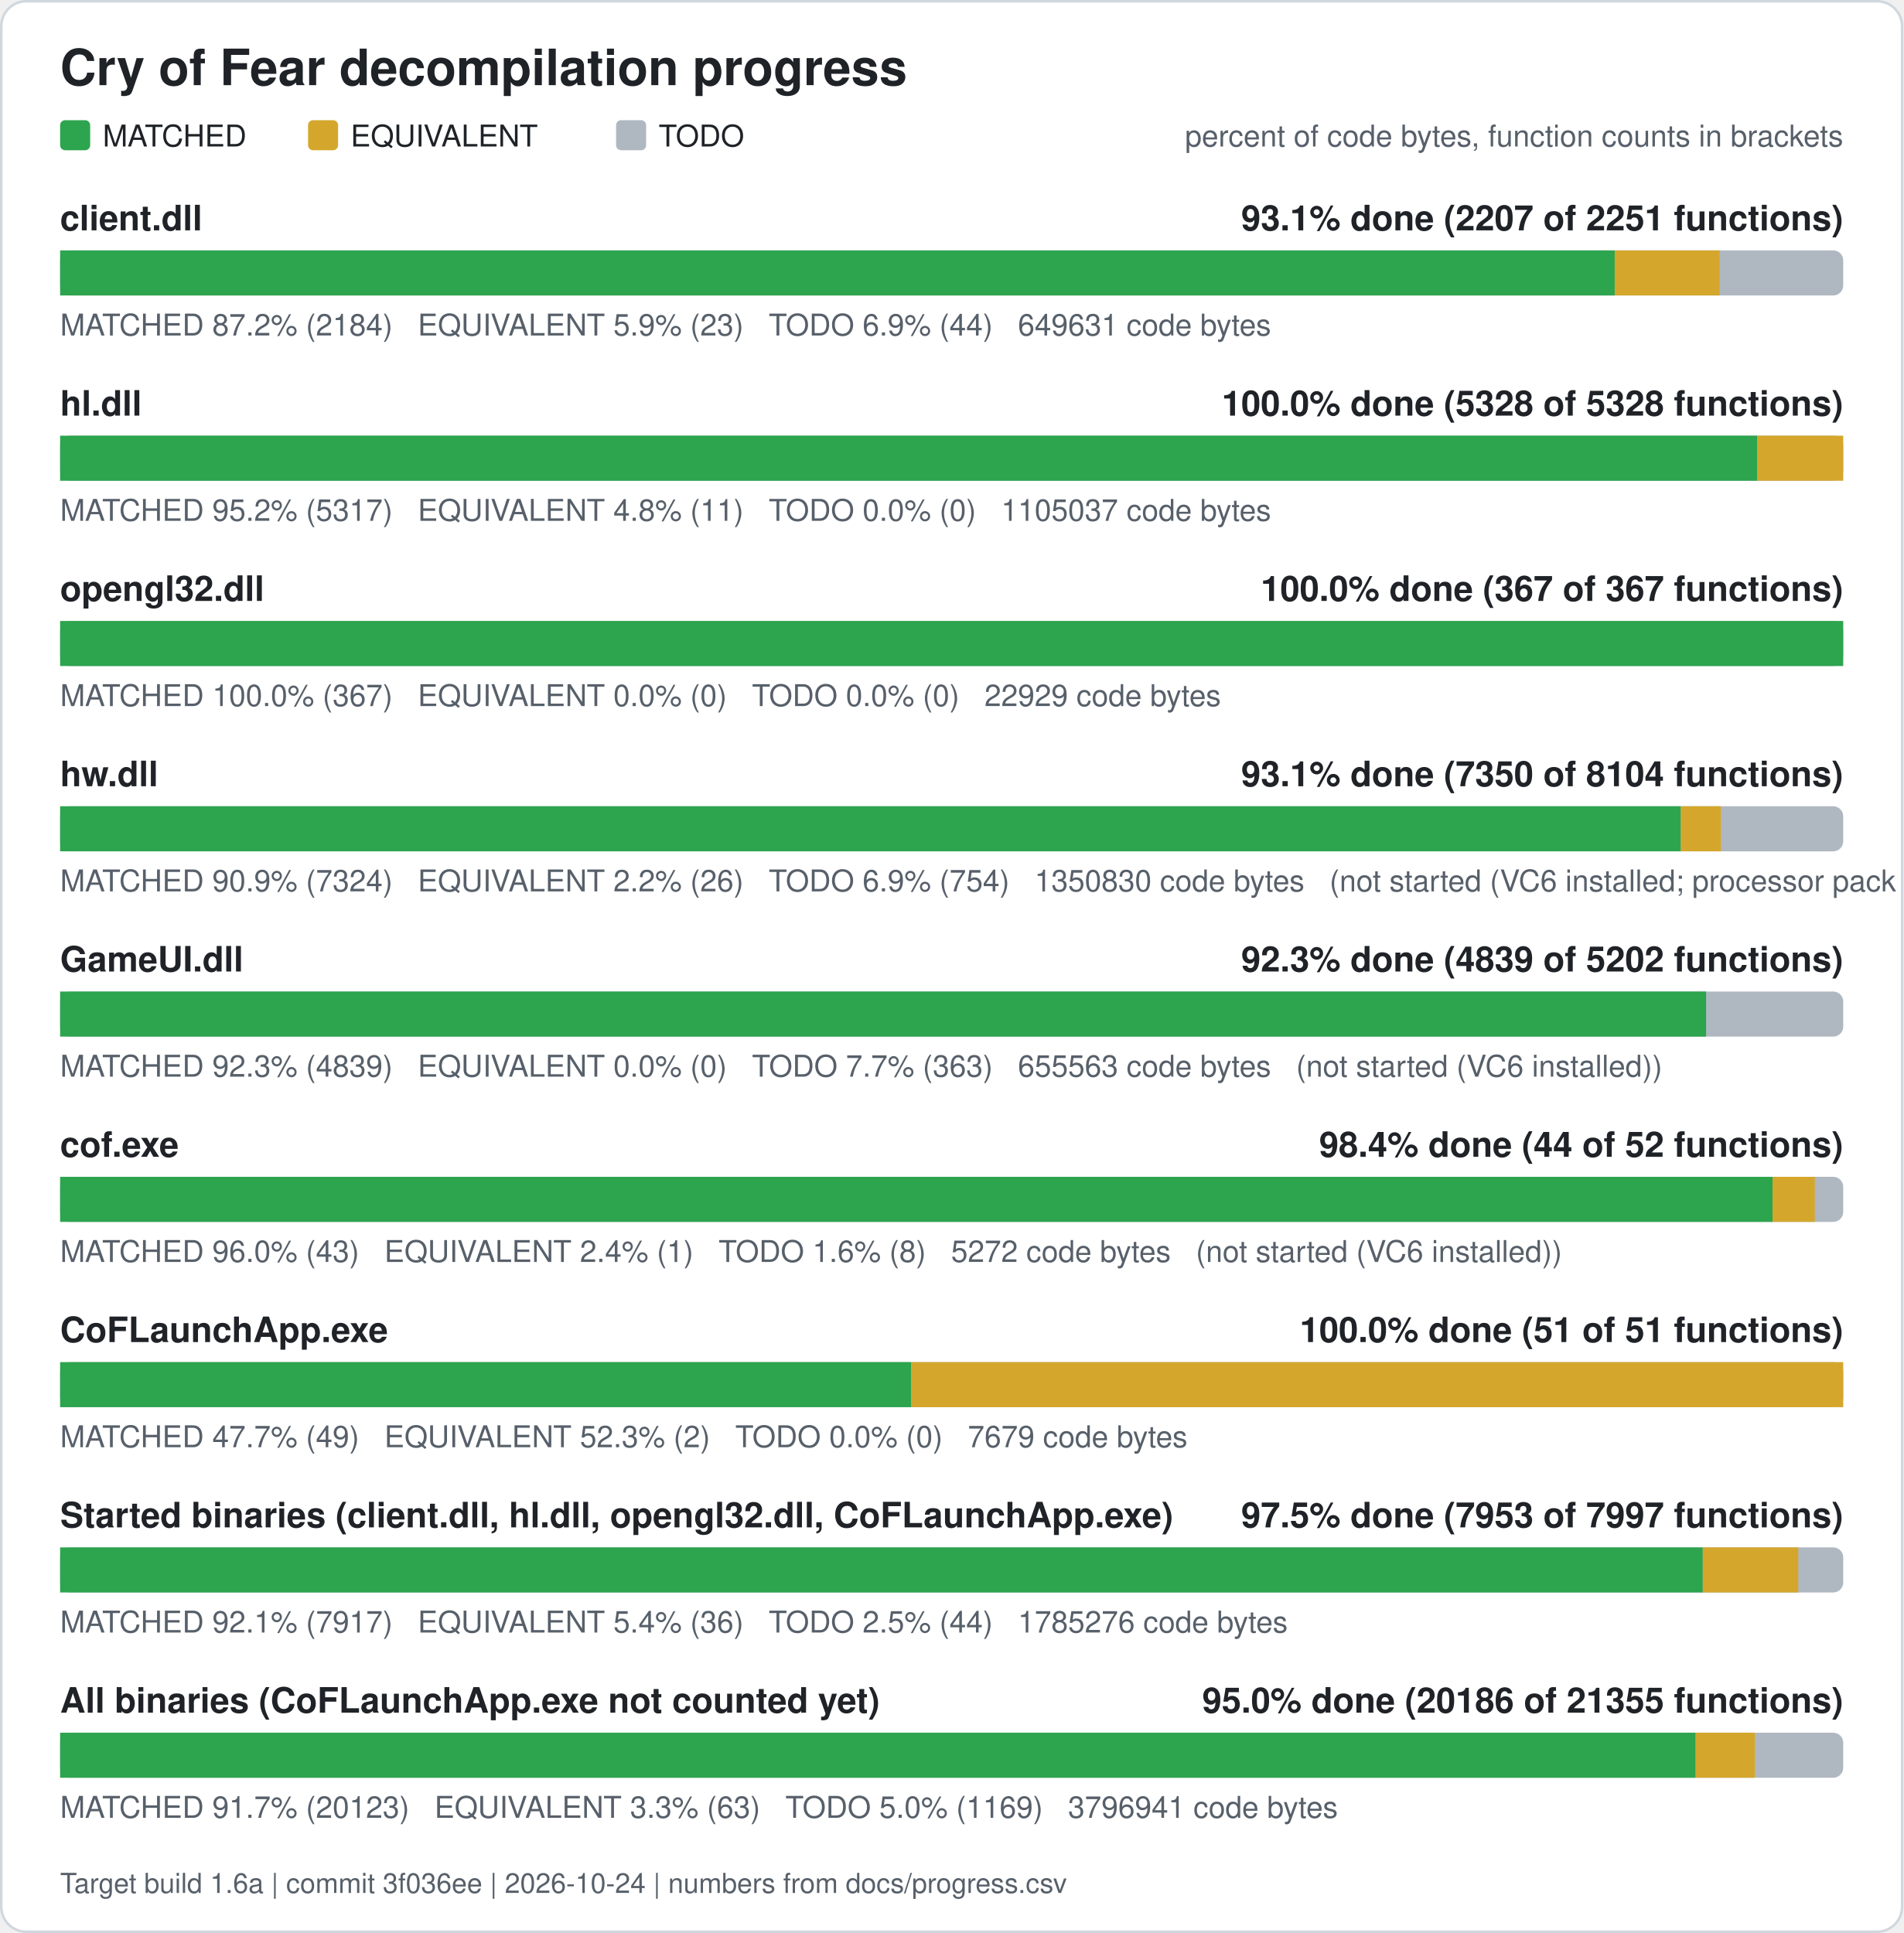
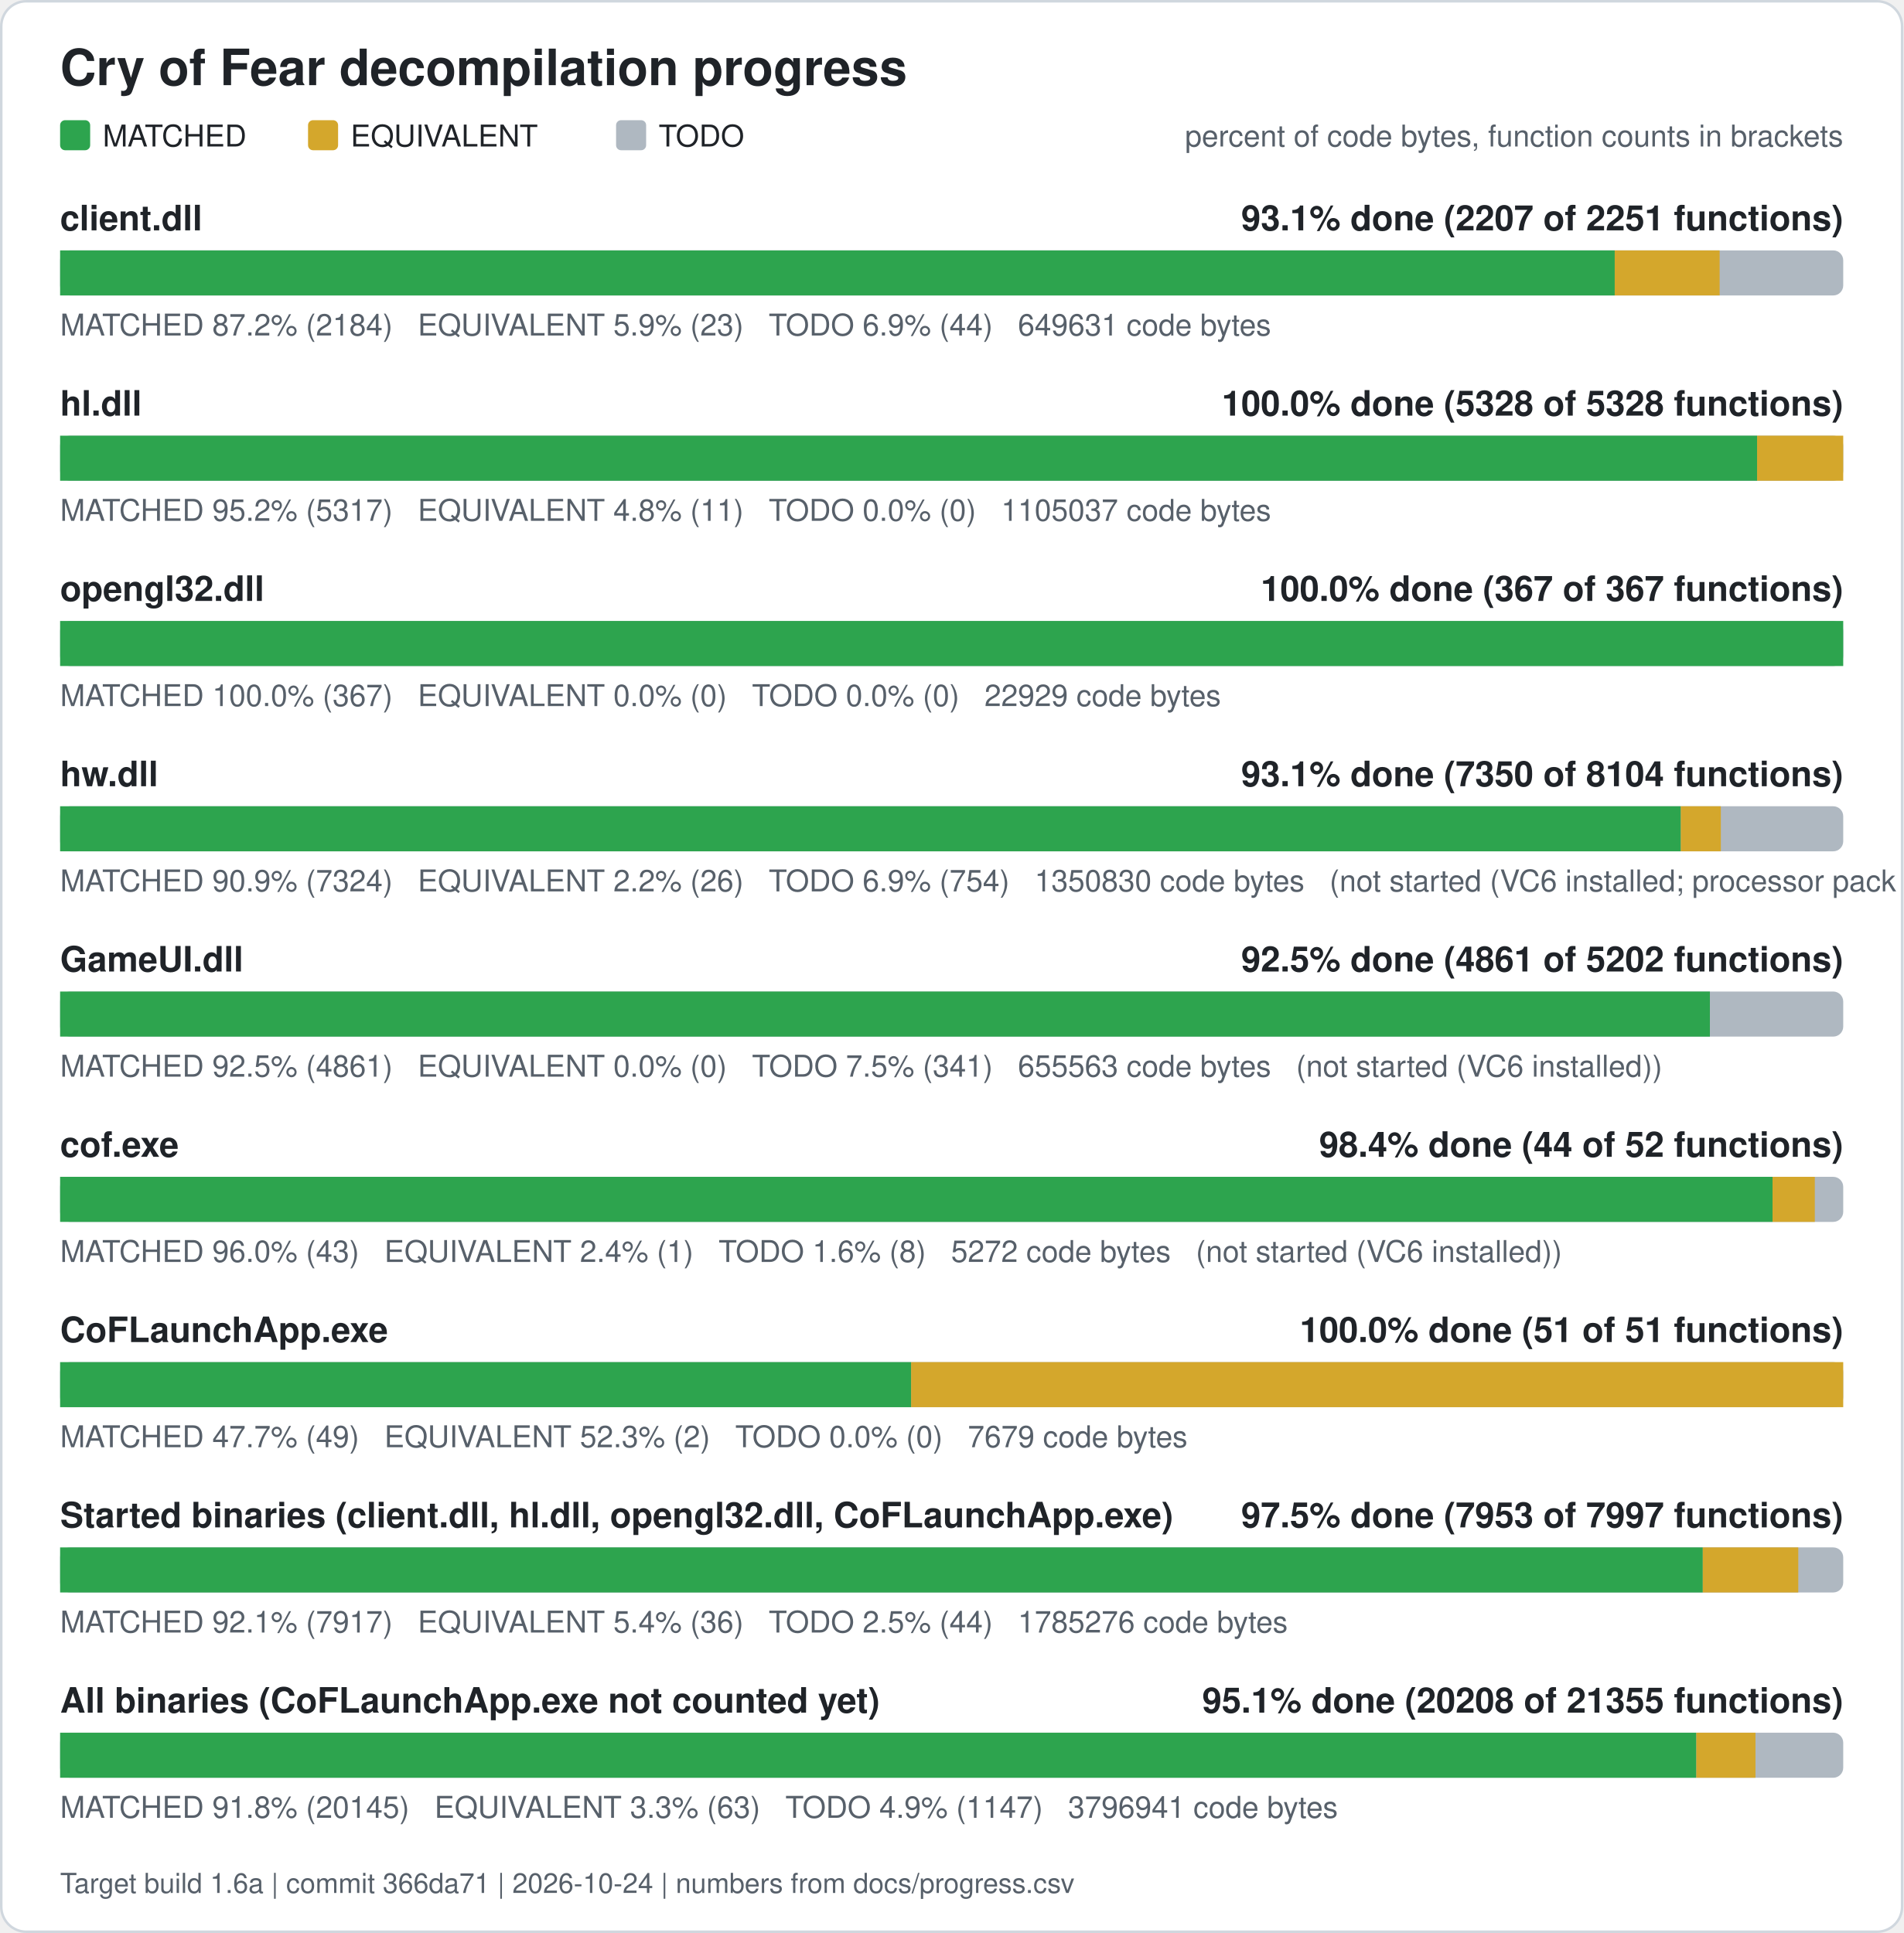
<svg xmlns="http://www.w3.org/2000/svg" width="760" height="772" viewBox="0 0 760 772" role="img" aria-label="Cry of Fear decompilation progress">
  <rect x="0.5" y="0.5" width="759" height="771" rx="10" fill="#ffffff" stroke="#d0d7de" />
  <text x="24" y="34" font-family="Segoe UI, Helvetica, Arial, sans-serif" font-size="20" font-weight="600" fill="#1f2328">Cry of Fear decompilation progress</text>
  <rect x="24" y="48" width="12" height="12" rx="2" fill="#2da44e" />
  <text x="41" y="58.5" font-family="Segoe UI, Helvetica, Arial, sans-serif" font-size="12" fill="#1f2328">MATCHED</text>
  <rect x="123" y="48" width="12" height="12" rx="2" fill="#d4a72c" />
  <text x="140" y="58.5" font-family="Segoe UI, Helvetica, Arial, sans-serif" font-size="12" fill="#1f2328">EQUIVALENT</text>
  <rect x="246" y="48" width="12" height="12" rx="2" fill="#afb8c1" />
  <text x="263" y="58.5" font-family="Segoe UI, Helvetica, Arial, sans-serif" font-size="12" fill="#1f2328">TODO</text>
  <text x="736" y="58.5" font-family="Segoe UI, Helvetica, Arial, sans-serif" font-size="12" fill="#57606a" text-anchor="end">percent of code bytes, function counts in brackets</text>
  <text x="24" y="92" font-family="Segoe UI, Helvetica, Arial, sans-serif" font-size="14" font-weight="600" fill="#1f2328">client.dll</text>
  <text x="736" y="92" font-family="Segoe UI, Helvetica, Arial, sans-serif" font-size="14" font-weight="600" fill="#1f2328" text-anchor="end">93.1% done (2207 of 2251 functions)</text>
  <rect x="24" y="100" width="712" height="18" rx="4" fill="#afb8c1" />
  <rect x="24.00" y="100" width="620.76" height="18" fill="#2da44e" />
  <rect x="644.76" y="100" width="41.89" height="18" fill="#d4a72c" />
  <text x="24" y="134" font-family="Segoe UI, Helvetica, Arial, sans-serif" font-size="12" fill="#57606a" xml:space="preserve">MATCHED 87.2% (2184)   EQUIVALENT 5.9% (23)   TODO 6.9% (44)   649631 code bytes</text>
  <text x="24" y="166" font-family="Segoe UI, Helvetica, Arial, sans-serif" font-size="14" font-weight="600" fill="#1f2328">hl.dll</text>
  <text x="736" y="166" font-family="Segoe UI, Helvetica, Arial, sans-serif" font-size="14" font-weight="600" fill="#1f2328" text-anchor="end">100.0% done (5328 of 5328 functions)</text>
  <rect x="24" y="174" width="712" height="18" rx="4" fill="#afb8c1" />
  <rect x="24.00" y="174" width="677.61" height="18" fill="#2da44e" />
  <rect x="701.61" y="174" width="34.39" height="18" fill="#d4a72c" />
  <text x="24" y="208" font-family="Segoe UI, Helvetica, Arial, sans-serif" font-size="12" fill="#57606a" xml:space="preserve">MATCHED 95.2% (5317)   EQUIVALENT 4.8% (11)   TODO 0.0% (0)   1105037 code bytes</text>
  <text x="24" y="240" font-family="Segoe UI, Helvetica, Arial, sans-serif" font-size="14" font-weight="600" fill="#1f2328">opengl32.dll</text>
  <text x="736" y="240" font-family="Segoe UI, Helvetica, Arial, sans-serif" font-size="14" font-weight="600" fill="#1f2328" text-anchor="end">100.0% done (367 of 367 functions)</text>
  <rect x="24" y="248" width="712" height="18" rx="4" fill="#afb8c1" />
  <rect x="24.00" y="248" width="712.00" height="18" fill="#2da44e" />
  <text x="24" y="282" font-family="Segoe UI, Helvetica, Arial, sans-serif" font-size="12" fill="#57606a" xml:space="preserve">MATCHED 100.0% (367)   EQUIVALENT 0.0% (0)   TODO 0.0% (0)   22929 code bytes</text>
  <text x="24" y="314" font-family="Segoe UI, Helvetica, Arial, sans-serif" font-size="14" font-weight="600" fill="#1f2328">hw.dll</text>
  <text x="736" y="314" font-family="Segoe UI, Helvetica, Arial, sans-serif" font-size="14" font-weight="600" fill="#1f2328" text-anchor="end">93.1% done (7350 of 8104 functions)</text>
  <rect x="24" y="322" width="712" height="18" rx="4" fill="#afb8c1" />
  <rect x="24.00" y="322" width="647.15" height="18" fill="#2da44e" />
  <rect x="671.15" y="322" width="15.98" height="18" fill="#d4a72c" />
  <text x="24" y="356" font-family="Segoe UI, Helvetica, Arial, sans-serif" font-size="12" fill="#57606a" xml:space="preserve">MATCHED 90.9% (7324)   EQUIVALENT 2.2% (26)   TODO 6.9% (754)   1350830 code bytes   (not started (VC6 installed; processor pack and VS 2005 objects need those compilers))</text>
  <text x="24" y="388" font-family="Segoe UI, Helvetica, Arial, sans-serif" font-size="14" font-weight="600" fill="#1f2328">GameUI.dll</text>
-   <text x="736" y="388" font-family="Segoe UI, Helvetica, Arial, sans-serif" font-size="14" font-weight="600" fill="#1f2328" text-anchor="end">92.3% done (4839 of 5202 functions)</text>
+   <text x="736" y="388" font-family="Segoe UI, Helvetica, Arial, sans-serif" font-size="14" font-weight="600" fill="#1f2328" text-anchor="end">92.5% done (4861 of 5202 functions)</text>
  <rect x="24" y="396" width="712" height="18" rx="4" fill="#afb8c1" />
-   <rect x="24.00" y="396" width="657.23" height="18" fill="#2da44e" />
-   <text x="24" y="430" font-family="Segoe UI, Helvetica, Arial, sans-serif" font-size="12" fill="#57606a" xml:space="preserve">MATCHED 92.3% (4839)   EQUIVALENT 0.0% (0)   TODO 7.7% (363)   655563 code bytes   (not started (VC6 installed))</text>
+   <rect x="24.00" y="396" width="658.76" height="18" fill="#2da44e" />
+   <text x="24" y="430" font-family="Segoe UI, Helvetica, Arial, sans-serif" font-size="12" fill="#57606a" xml:space="preserve">MATCHED 92.5% (4861)   EQUIVALENT 0.0% (0)   TODO 7.5% (341)   655563 code bytes   (not started (VC6 installed))</text>
  <text x="24" y="462" font-family="Segoe UI, Helvetica, Arial, sans-serif" font-size="14" font-weight="600" fill="#1f2328">cof.exe</text>
  <text x="736" y="462" font-family="Segoe UI, Helvetica, Arial, sans-serif" font-size="14" font-weight="600" fill="#1f2328" text-anchor="end">98.4% done (44 of 52 functions)</text>
  <rect x="24" y="470" width="712" height="18" rx="4" fill="#afb8c1" />
  <rect x="24.00" y="470" width="683.77" height="18" fill="#2da44e" />
  <rect x="707.77" y="470" width="16.88" height="18" fill="#d4a72c" />
  <text x="24" y="504" font-family="Segoe UI, Helvetica, Arial, sans-serif" font-size="12" fill="#57606a" xml:space="preserve">MATCHED 96.0% (43)   EQUIVALENT 2.4% (1)   TODO 1.6% (8)   5272 code bytes   (not started (VC6 installed))</text>
  <text x="24" y="536" font-family="Segoe UI, Helvetica, Arial, sans-serif" font-size="14" font-weight="600" fill="#1f2328">CoFLaunchApp.exe</text>
  <text x="736" y="536" font-family="Segoe UI, Helvetica, Arial, sans-serif" font-size="14" font-weight="600" fill="#1f2328" text-anchor="end">100.0% done (51 of 51 functions)</text>
  <rect x="24" y="544" width="712" height="18" rx="4" fill="#afb8c1" />
  <rect x="24.00" y="544" width="339.82" height="18" fill="#2da44e" />
  <rect x="363.82" y="544" width="372.18" height="18" fill="#d4a72c" />
  <text x="24" y="578" font-family="Segoe UI, Helvetica, Arial, sans-serif" font-size="12" fill="#57606a" xml:space="preserve">MATCHED 47.7% (49)   EQUIVALENT 52.3% (2)   TODO 0.0% (0)   7679 code bytes</text>
  <text x="24" y="610" font-family="Segoe UI, Helvetica, Arial, sans-serif" font-size="14" font-weight="600" fill="#1f2328">Started binaries (client.dll, hl.dll, opengl32.dll, CoFLaunchApp.exe)</text>
  <text x="736" y="610" font-family="Segoe UI, Helvetica, Arial, sans-serif" font-size="14" font-weight="600" fill="#1f2328" text-anchor="end">97.5% done (7953 of 7997 functions)</text>
  <rect x="24" y="618" width="712" height="18" rx="4" fill="#afb8c1" />
  <rect x="24.00" y="618" width="655.92" height="18" fill="#2da44e" />
  <rect x="679.92" y="618" width="38.13" height="18" fill="#d4a72c" />
  <text x="24" y="652" font-family="Segoe UI, Helvetica, Arial, sans-serif" font-size="12" fill="#57606a" xml:space="preserve">MATCHED 92.1% (7917)   EQUIVALENT 5.4% (36)   TODO 2.5% (44)   1785276 code bytes</text>
  <text x="24" y="684" font-family="Segoe UI, Helvetica, Arial, sans-serif" font-size="14" font-weight="600" fill="#1f2328">All binaries (CoFLaunchApp.exe not counted yet)</text>
-   <text x="736" y="684" font-family="Segoe UI, Helvetica, Arial, sans-serif" font-size="14" font-weight="600" fill="#1f2328" text-anchor="end">95.0% done (20186 of 21355 functions)</text>
+   <text x="736" y="684" font-family="Segoe UI, Helvetica, Arial, sans-serif" font-size="14" font-weight="600" fill="#1f2328" text-anchor="end">95.1% done (20208 of 21355 functions)</text>
  <rect x="24" y="692" width="712" height="18" rx="4" fill="#afb8c1" />
-   <rect x="24.00" y="692" width="653.06" height="18" fill="#2da44e" />
-   <rect x="677.06" y="692" width="23.63" height="18" fill="#d4a72c" />
-   <text x="24" y="726" font-family="Segoe UI, Helvetica, Arial, sans-serif" font-size="12" fill="#57606a" xml:space="preserve">MATCHED 91.7% (20123)   EQUIVALENT 3.3% (63)   TODO 5.0% (1169)   3796941 code bytes</text>
-   <text x="24" y="756" font-family="Segoe UI, Helvetica, Arial, sans-serif" font-size="11" fill="#57606a">Target build 1.6a | commit 3f036ee | 2026-10-24 | numbers from docs/progress.csv</text>
+   <rect x="24.00" y="692" width="653.33" height="18" fill="#2da44e" />
+   <rect x="677.33" y="692" width="23.63" height="18" fill="#d4a72c" />
+   <text x="24" y="726" font-family="Segoe UI, Helvetica, Arial, sans-serif" font-size="12" fill="#57606a" xml:space="preserve">MATCHED 91.8% (20145)   EQUIVALENT 3.3% (63)   TODO 4.9% (1147)   3796941 code bytes</text>
+   <text x="24" y="756" font-family="Segoe UI, Helvetica, Arial, sans-serif" font-size="11" fill="#57606a">Target build 1.6a | commit 366da71 | 2026-10-24 | numbers from docs/progress.csv</text>
</svg>
